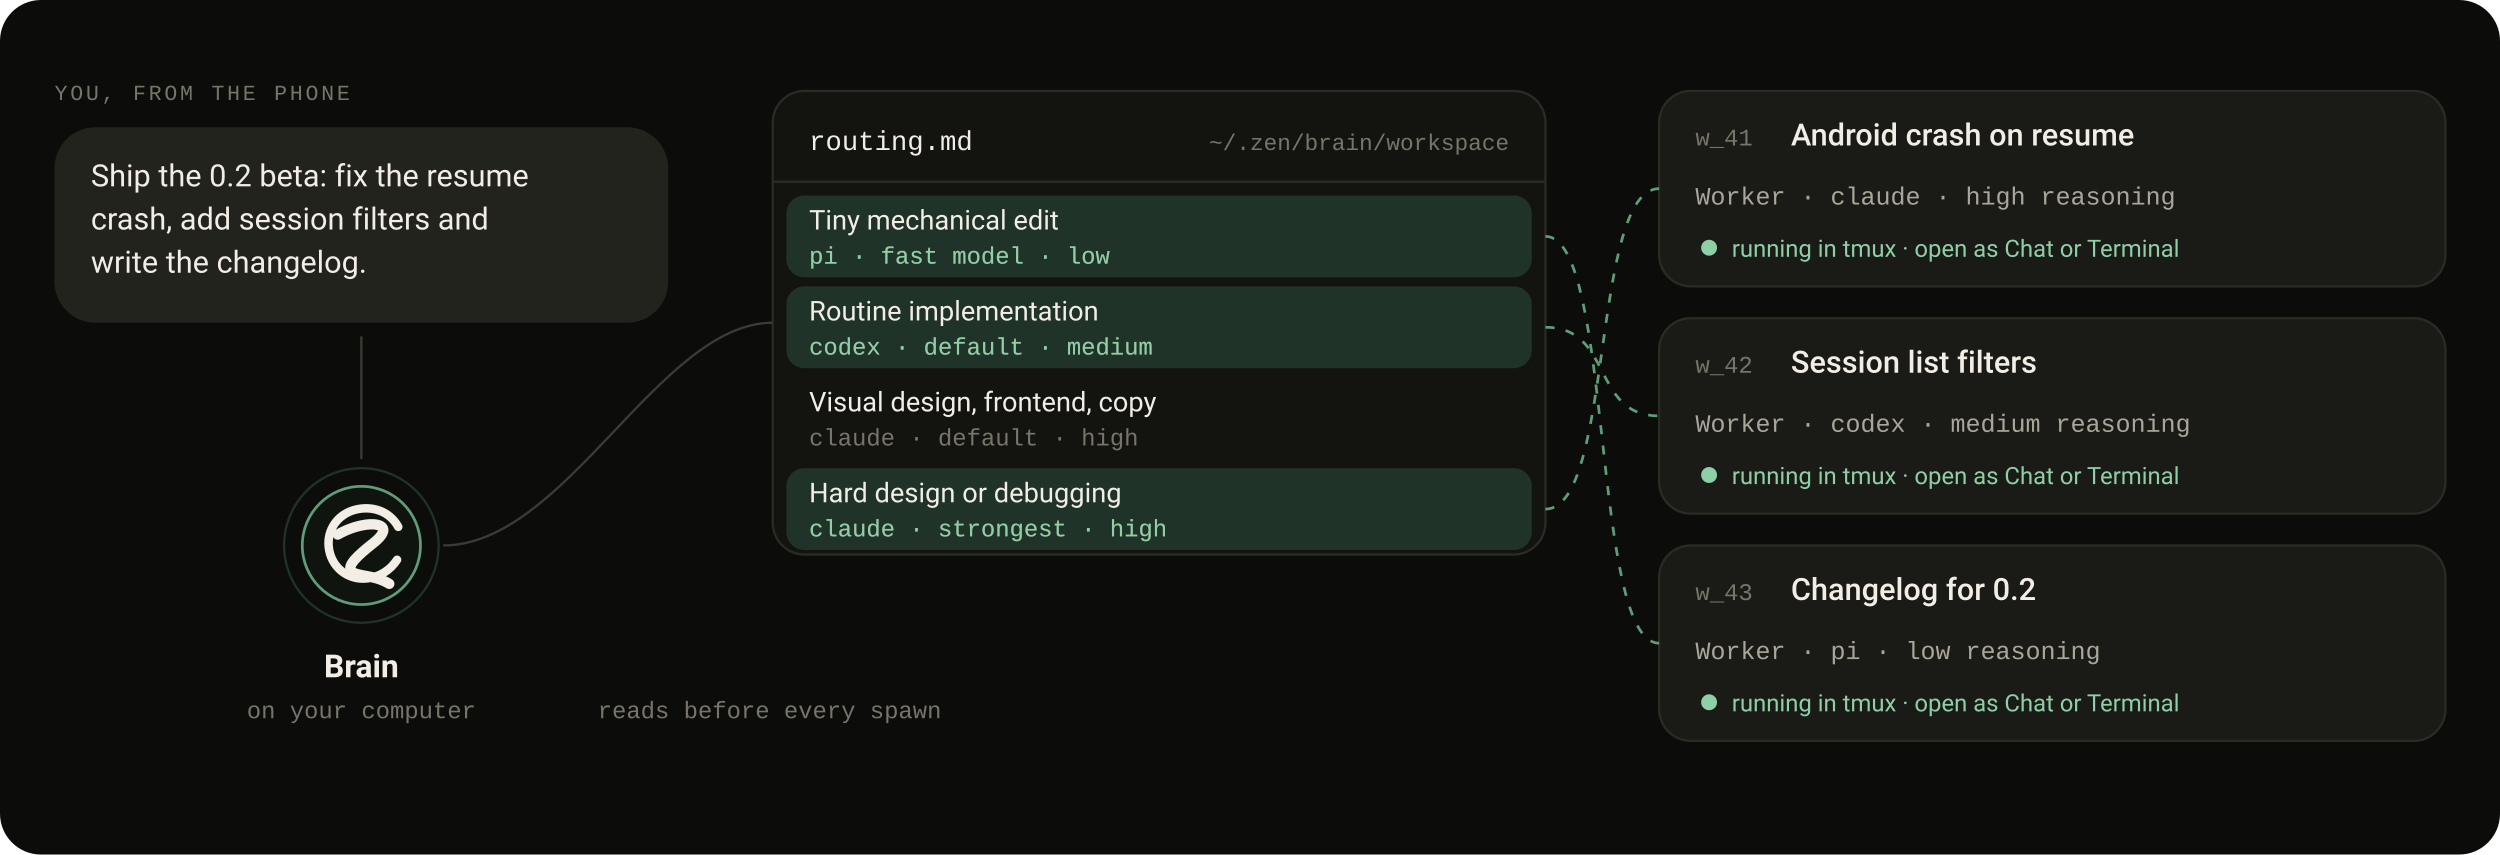
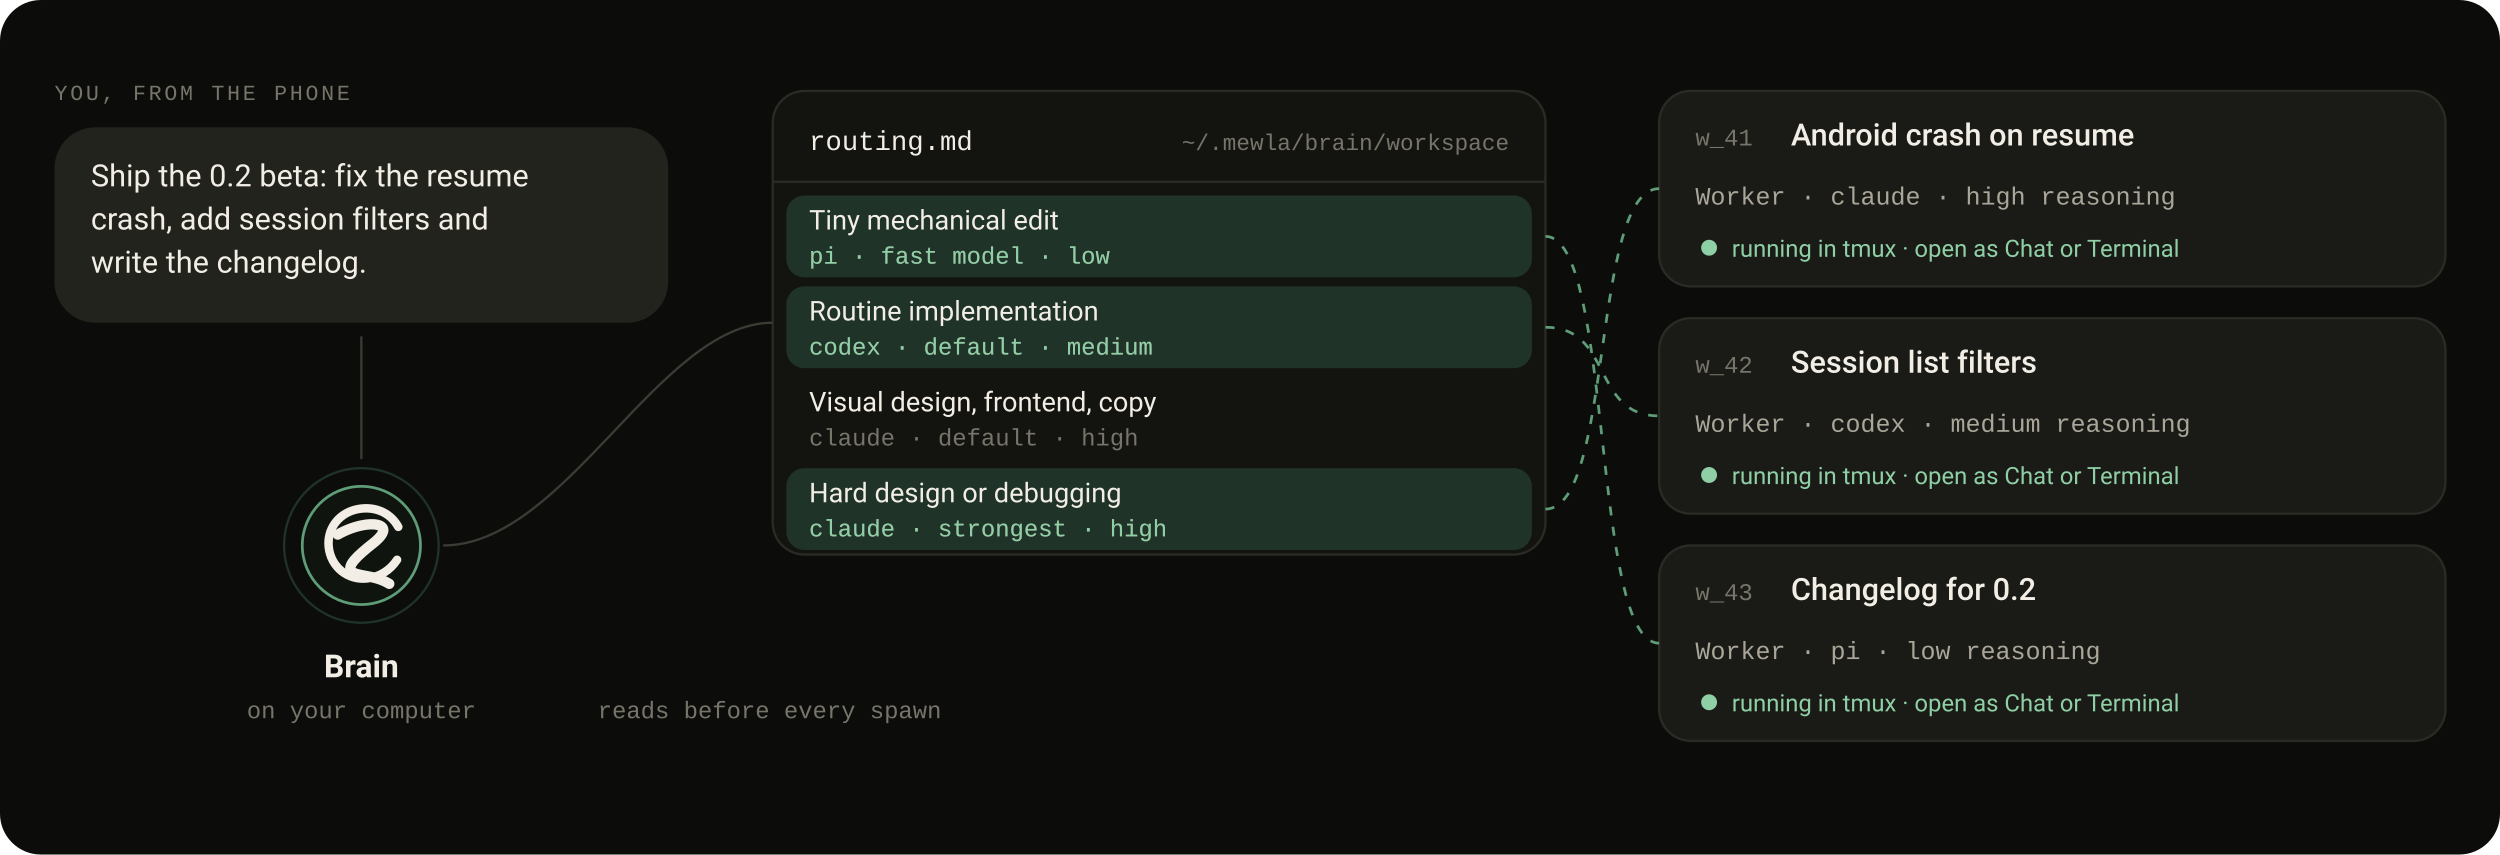
<svg xmlns="http://www.w3.org/2000/svg" data-state="2" class="bw" viewBox="0 0 1100 376" width="1100" height="376" role="img" aria-labelledby="bw-t bw-d" fill="none">
  <style>.bw text{font-family:Archivo,ui-sans-serif,system-ui,-apple-system,"Segoe UI",Roboto,Helvetica,Arial,sans-serif;white-space:pre}.bw .m{font-family:"Geist Mono",ui-monospace,SFMono-Regular,Menlo,Consolas,"Liberation Mono",monospace}.bw .st{opacity:0;transition:opacity .4s ease}.bw:not([data-state]) .s1,.bw[data-state="1"] .s1,.bw[data-state="2"] .s2,.bw[data-state="3"] .s3{opacity:1}@media (prefers-reduced-motion:reduce){.bw .st{transition:none}}
.bw .flow{stroke-dasharray:4 5;animation:bw-f 1.6s linear infinite}
@keyframes bw-f{to{stroke-dashoffset:-18}}
@media (prefers-reduced-motion:reduce){.bw .flow{animation:none}}
</style>
  <rect class="bg" width="1100" height="376" rx="18" fill="#0c0d0a" />
  <text x="24" y="44" font-size="9.5" fill="#77746a" class="m" letter-spacing="1.2">YOU, FROM THE PHONE</text>
  <rect x="24" y="56" width="270" height="86" rx="18" fill="#22231d" />
  <text x="40" y="82" font-size="13.5" fill="#f2eee5">Ship the 0.2 beta: fix the resume</text>
  <text x="40" y="101" font-size="13.5" fill="#f2eee5">crash, add session filters and</text>
  <text x="40" y="120" font-size="13.5" fill="#f2eee5">write the changelog.</text>
  <circle cx="159" cy="240" r="34" fill="none" stroke="#1f3328" stroke-width="1" />
  <circle cx="159" cy="240" r="26" fill="#10140f" stroke="#5f9d78" stroke-width="1.2" />
  <g transform="translate(129.1 210.1) scale(0.0583984)" fill="none" stroke="#f2eee5" stroke-linecap="round" stroke-linejoin="round">
    <path d="M790 372C724 252 590 209 461 244C334 279 252 393 266 524C282 675 411 778 558 760C650 749 731 697 781 620" stroke-width="64" />
    <path d="M334 430C470 352 622 334 665 371C694 396 671 440 601 495C486 586 401 663 437 705C472 747 606 730 722 801" stroke-width="78" />
  </g>
  <text x="159" y="298" font-size="14" fill="#f2eee5" font-weight="600" text-anchor="middle">Brain</text>
  <text x="159" y="316" font-size="10.5" fill="#77746a" text-anchor="middle" class="m">on your computer</text>
  <path d="M159 148L159 202" stroke="#3b3c34" stroke-width="1" />
  <rect x="340" y="40" width="340" height="204" rx="14" fill="#131410" stroke="#2a2b24" stroke-width="1" />
  <text x="356" y="66" font-size="12" fill="#f2eee5" font-weight="500" class="m">routing.md</text>
-   <text x="664" y="66" font-size="10" fill="#77746a" text-anchor="end" class="m">~/.zen/brain/workspace</text>
+   <text x="664" y="66" font-size="10" fill="#77746a" text-anchor="end" class="m">~/.mewla/brain/workspace</text>
  <path d="M340 80L680 80" stroke="#2a2b24" stroke-width="1" />
  <rect x="346" y="86" width="328" height="36" rx="8" fill="#1f3328" class="st s2 s3" />
  <text x="356" y="101" font-size="12" fill="#f2eee5">Tiny mechanical edit</text>
  <text x="356" y="116" font-size="10.5" fill="#77746a" class="m">pi · fast model · low</text>
  <text x="356" y="116" font-size="10.5" fill="#8fcfa6" class="m st s2 s3">pi · fast model · low</text>
  <rect x="346" y="126" width="328" height="36" rx="8" fill="#1f3328" class="st s2 s3" />
  <text x="356" y="141" font-size="12" fill="#f2eee5">Routine implementation</text>
  <text x="356" y="156" font-size="10.5" fill="#77746a" class="m">codex · default · medium</text>
  <text x="356" y="156" font-size="10.5" fill="#8fcfa6" class="m st s2 s3">codex · default · medium</text>
  <text x="356" y="181" font-size="12" fill="#f2eee5">Visual design, frontend, copy</text>
  <text x="356" y="196" font-size="10.5" fill="#77746a" class="m">claude · default · high</text>
  <rect x="346" y="206" width="328" height="36" rx="8" fill="#1f3328" class="st s2 s3" />
  <text x="356" y="221" font-size="12" fill="#f2eee5">Hard design or debugging</text>
  <text x="356" y="236" font-size="10.5" fill="#77746a" class="m">claude · strongest · high</text>
  <text x="356" y="236" font-size="10.5" fill="#8fcfa6" class="m st s2 s3">claude · strongest · high</text>
  <rect x="730" y="40" width="346" height="86" rx="14" fill="#1a1b16" stroke="#2a2b24" stroke-width="1" />
  <text x="746" y="64" font-size="10.5" fill="#77746a" class="m">w_41</text>
  <text x="788" y="64" font-size="13.5" fill="#f2eee5" font-weight="500">Android crash on resume</text>
  <g class="st s1">
    <text x="746" y="90" font-size="11" fill="#aaa699">Work recorded · objective and finish line</text>
    <rect x="746" y="100" width="59.4" height="20" rx="10" fill="#22231d" />
    <text x="775.7" y="113.6" font-size="10" fill="#aaa699" font-weight="500" text-anchor="middle" class="m">planned</text>
  </g>
  <g class="st s2">
    <text x="746" y="90" font-size="11" fill="#aaa699" class="m">Worker · claude · high reasoning</text>
    <circle cx="752" cy="109" r="3.5" fill="#8fcfa6" />
    <text x="762" y="113" font-size="10.5" fill="#8fcfa6">running in tmux · open as Chat or Terminal</text>
  </g>
  <g class="st s3">
    <text x="746" y="90" font-size="11" fill="#aaa699">diff + repro checked</text>
    <rect x="746" y="100" width="9" height="9" rx="2" fill="#5ec4b6" />
    <text x="762" y="109" font-size="11" fill="#5ec4b6" class="m">accepted</text>
  </g>
  <path d="M680 224C710 224,700 83,730 83" fill="none" stroke="#5f9d78" stroke-width="1.2" class="st s2 flow" />
  <path d="M680 224C710 224,700 83,730 83" fill="none" stroke="#3b3c34" stroke-width="1" class="st s3" />
  <rect x="730" y="140" width="346" height="86" rx="14" fill="#1a1b16" stroke="#2a2b24" stroke-width="1" />
  <text x="746" y="164" font-size="10.5" fill="#77746a" class="m">w_42</text>
  <text x="788" y="164" font-size="13.5" fill="#f2eee5" font-weight="500">Session list filters</text>
  <g class="st s1">
    <text x="746" y="190" font-size="11" fill="#aaa699">Work recorded · objective and finish line</text>
    <rect x="746" y="200" width="59.4" height="20" rx="10" fill="#22231d" />
    <text x="775.7" y="213.6" font-size="10" fill="#aaa699" font-weight="500" text-anchor="middle" class="m">planned</text>
  </g>
  <g class="st s2">
    <text x="746" y="190" font-size="11" fill="#aaa699" class="m">Worker · codex · medium reasoning</text>
    <circle cx="752" cy="209" r="3.5" fill="#8fcfa6" />
    <text x="762" y="213" font-size="10.5" fill="#8fcfa6">running in tmux · open as Chat or Terminal</text>
  </g>
  <g class="st s3">
    <text x="746" y="190" font-size="11" fill="#aaa699">no test for the filter state</text>
    <rect x="746" y="200" width="9" height="9" rx="2" fill="#e2b45c" />
    <text x="762" y="209" font-size="11" fill="#e2b45c" class="m">sent back · add a test</text>
  </g>
  <path d="M680 144C710 144,700 183,730 183" fill="none" stroke="#5f9d78" stroke-width="1.2" class="st s2 flow" />
  <path d="M680 144C710 144,700 183,730 183" fill="none" stroke="#3b3c34" stroke-width="1" class="st s3" />
  <rect x="730" y="240" width="346" height="86" rx="14" fill="#1a1b16" stroke="#2a2b24" stroke-width="1" />
  <text x="746" y="264" font-size="10.5" fill="#77746a" class="m">w_43</text>
  <text x="788" y="264" font-size="13.5" fill="#f2eee5" font-weight="500">Changelog for 0.2</text>
  <g class="st s1">
    <text x="746" y="290" font-size="11" fill="#aaa699">Work recorded · objective and finish line</text>
    <rect x="746" y="300" width="59.4" height="20" rx="10" fill="#22231d" />
    <text x="775.7" y="313.6" font-size="10" fill="#aaa699" font-weight="500" text-anchor="middle" class="m">planned</text>
  </g>
  <g class="st s2">
    <text x="746" y="290" font-size="11" fill="#aaa699" class="m">Worker · pi · low reasoning</text>
    <circle cx="752" cy="309" r="3.5" fill="#8fcfa6" />
    <text x="762" y="313" font-size="10.5" fill="#8fcfa6">running in tmux · open as Chat or Terminal</text>
  </g>
  <g class="st s3">
    <text x="746" y="290" font-size="11" fill="#aaa699">matches the merged commits</text>
    <rect x="746" y="300" width="9" height="9" rx="2" fill="#5ec4b6" />
    <text x="762" y="309" font-size="11" fill="#5ec4b6" class="m">accepted</text>
  </g>
  <path d="M680 104C710 104,700 283,730 283" fill="none" stroke="#5f9d78" stroke-width="1.2" class="st s2 flow" />
  <path d="M680 104C710 104,700 283,730 283" fill="none" stroke="#3b3c34" stroke-width="1" class="st s3" />
  <path d="M195 240C249 240,290 142.0,340 142.0" fill="none" stroke="#3b3c34" stroke-width="1" />
  <text x="263" y="316" font-size="10.5" fill="#77746a" class="m">reads before every spawn</text>
  <text x="24" y="358" font-size="11" fill="#77746a" class="st s3">Only Brain or you can close Work. An exited process never counts as done.</text>
</svg>
